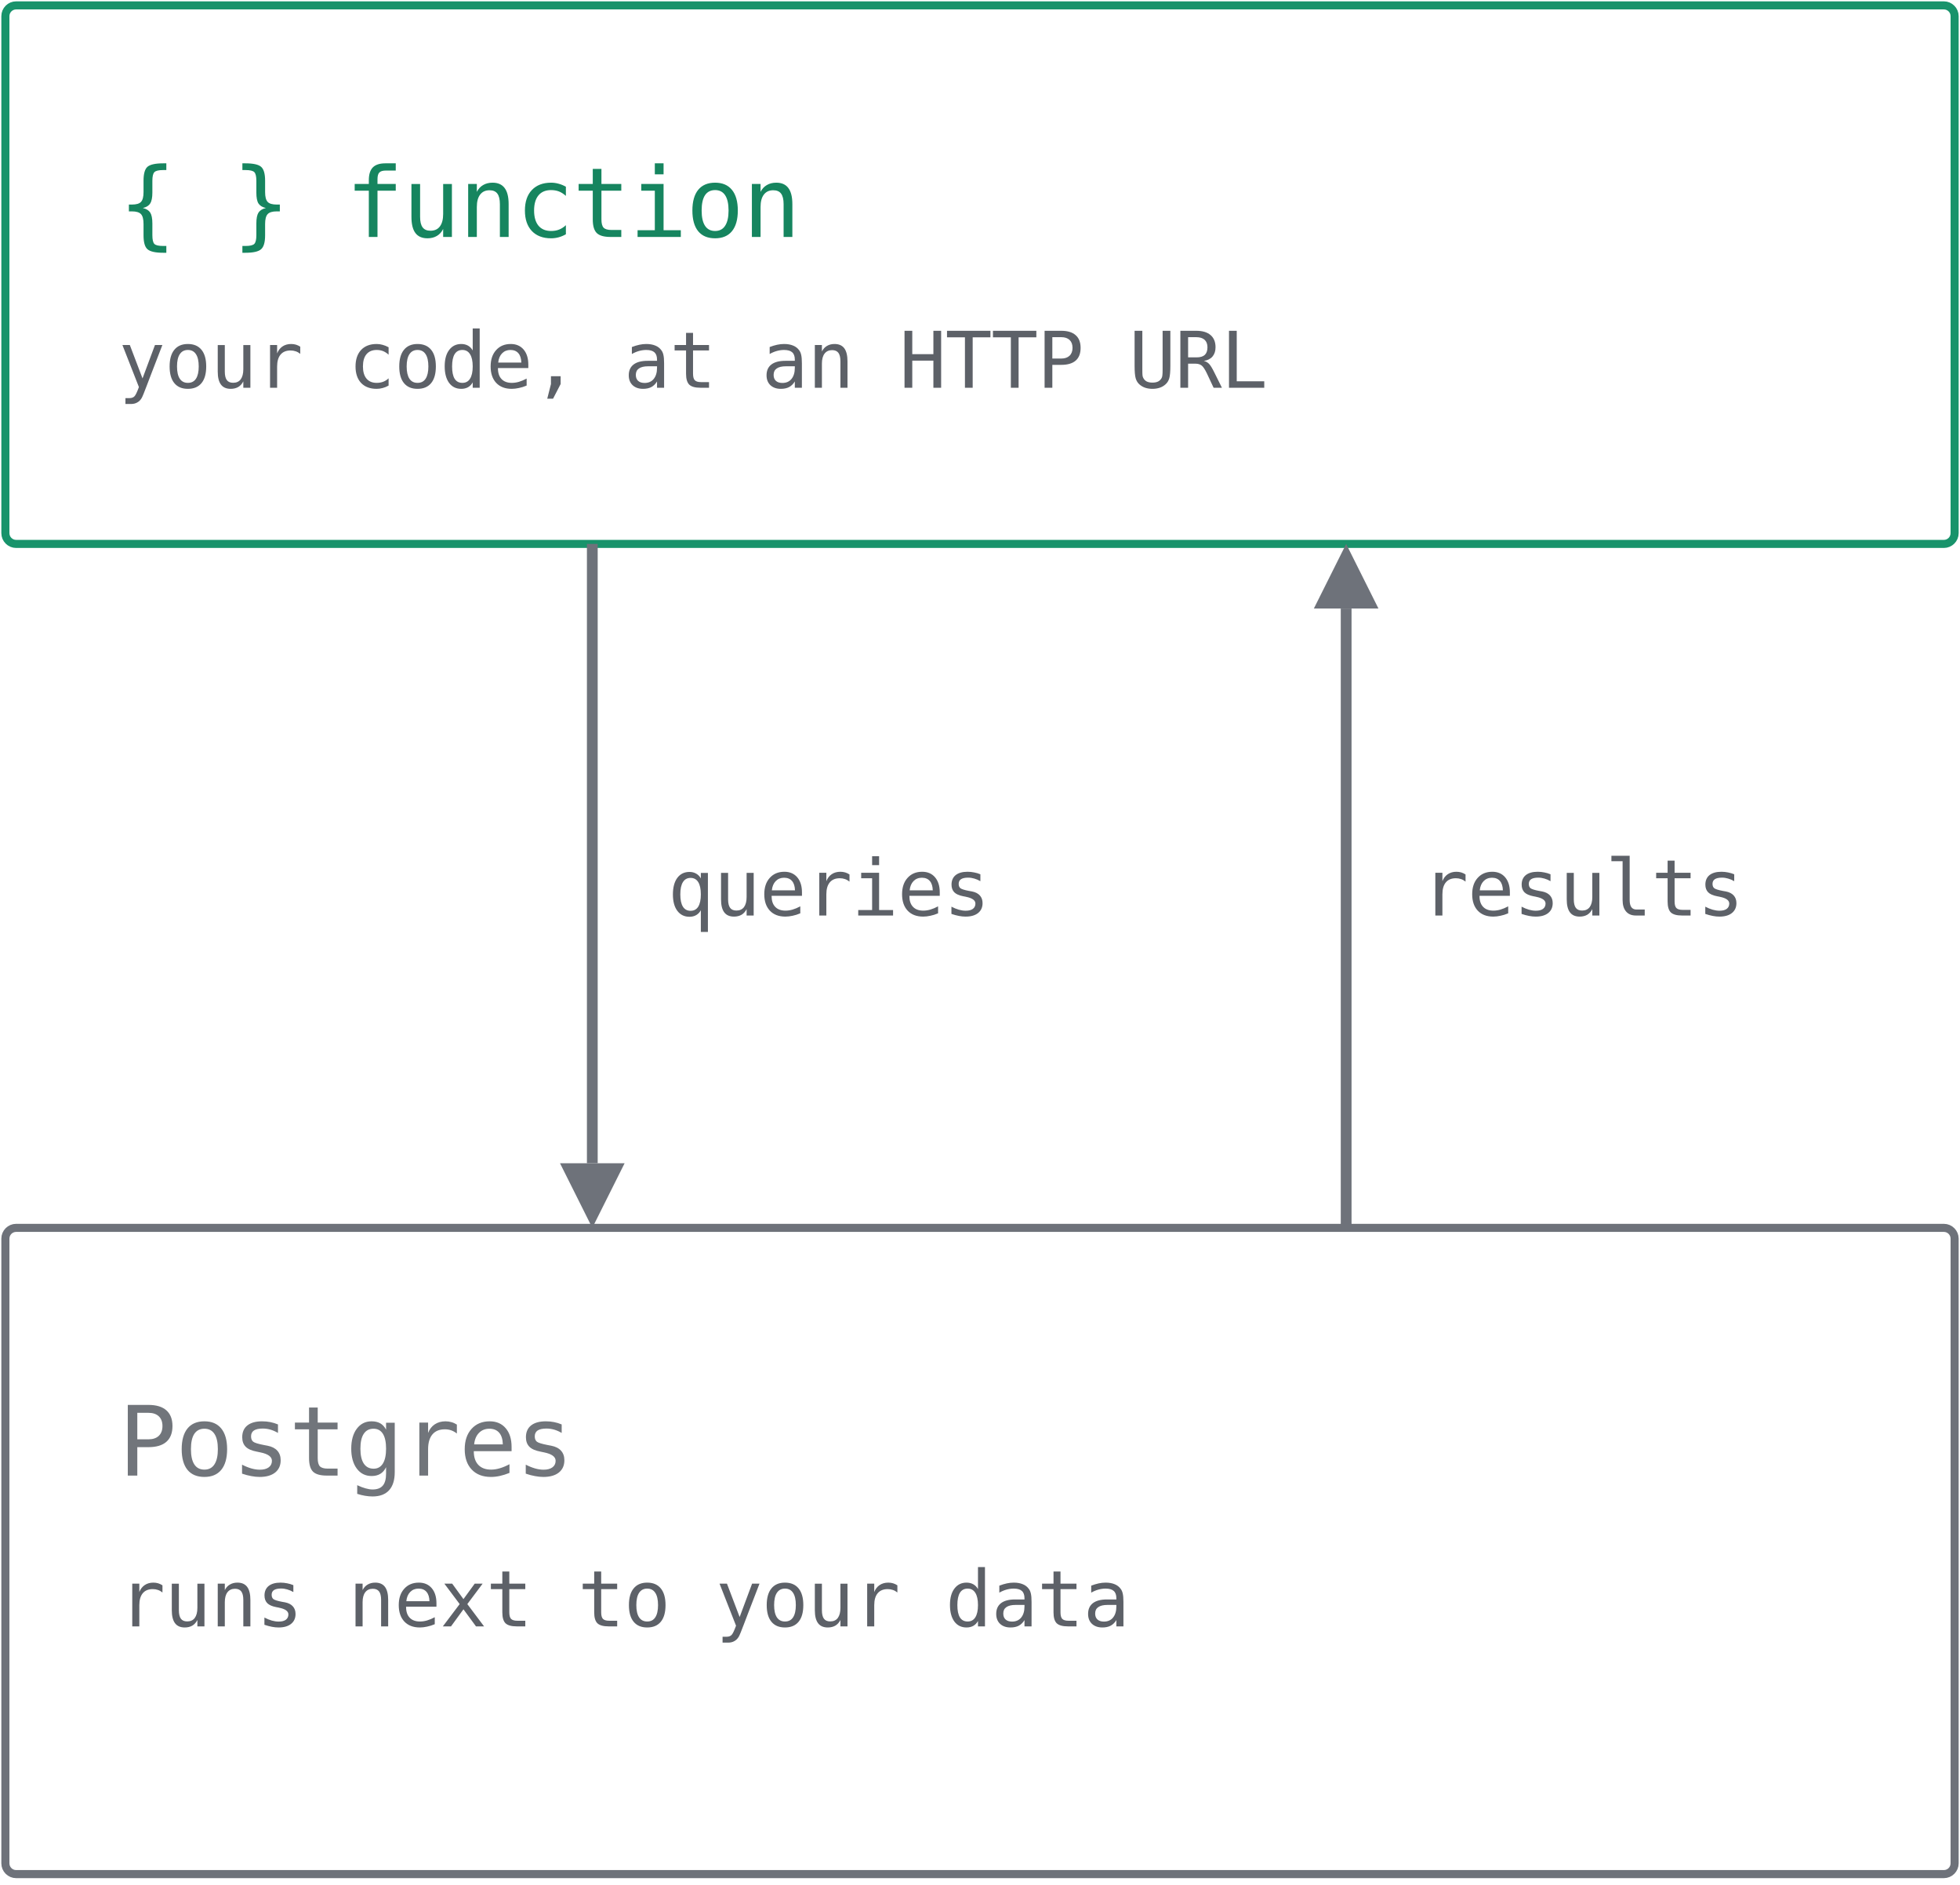
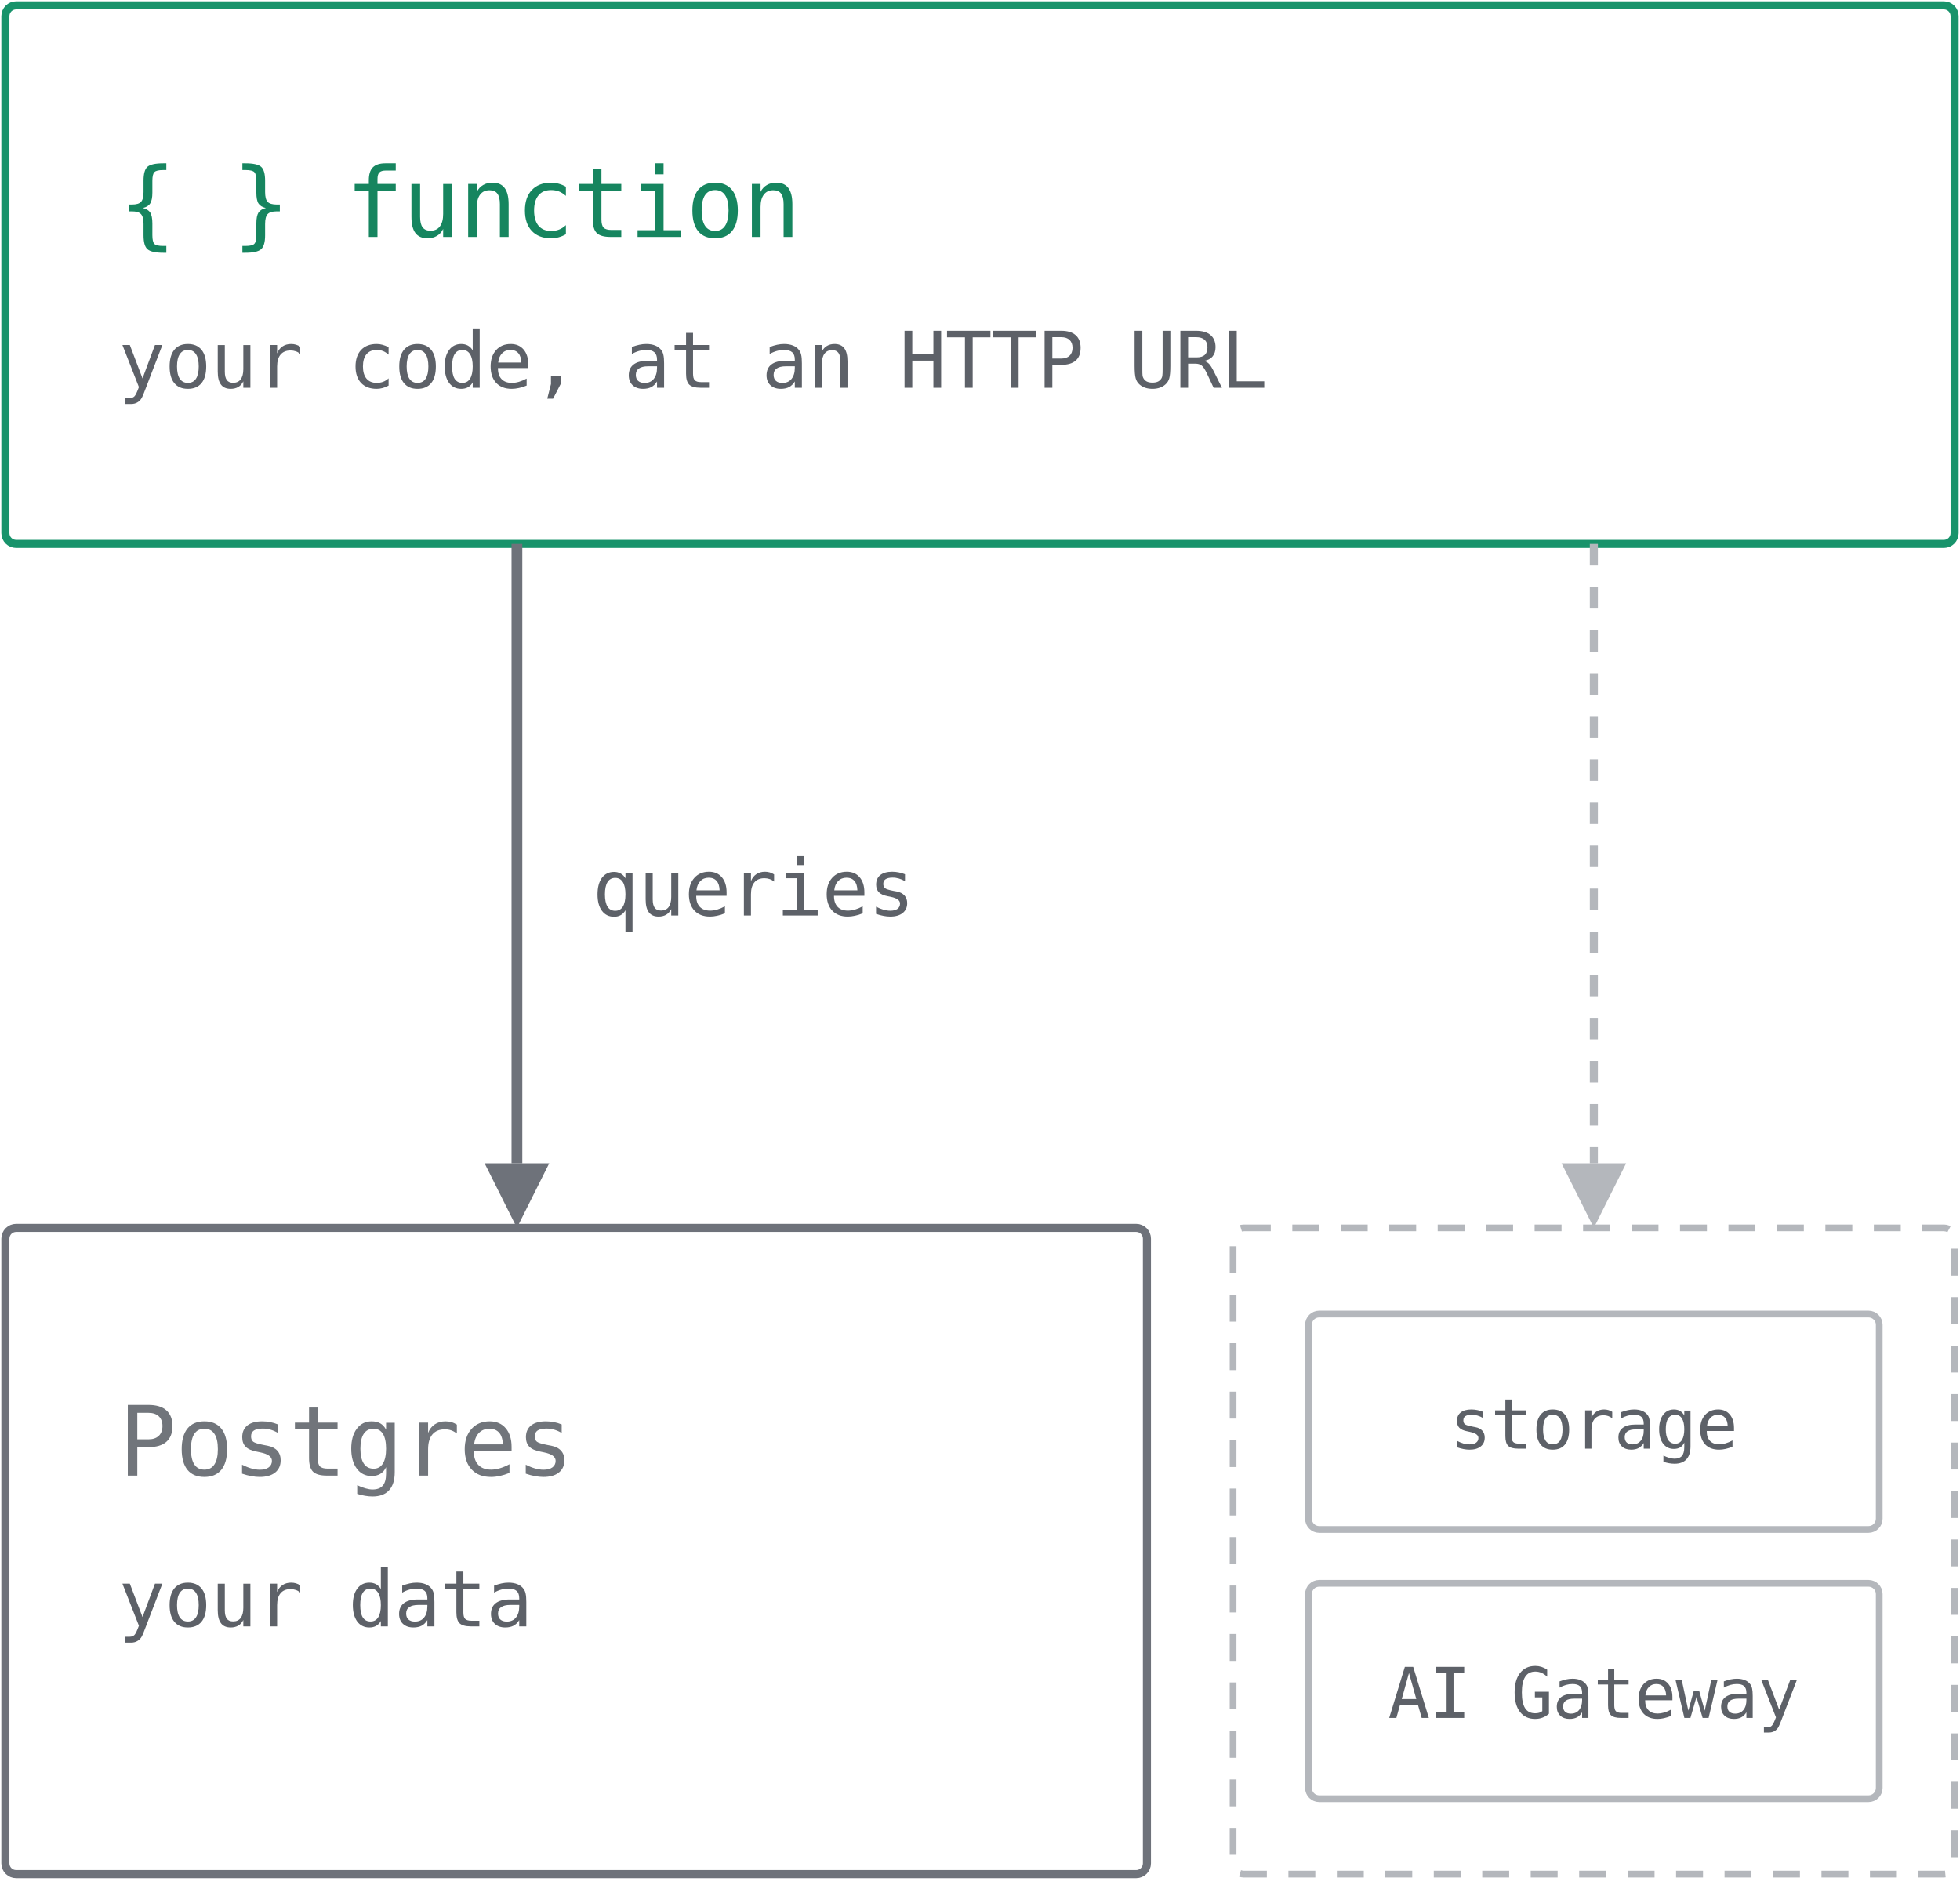
- <svg xmlns="http://www.w3.org/2000/svg" viewBox="0 0 364 350" data-name="functions" width="364" height="350">
+ <svg xmlns="http://www.w3.org/2000/svg" viewBox="0 0 364 350" data-name="functions-v2" width="364" height="350">
  <defs />
  <rect x="1" y="1" width="362" height="100" rx="2" fill="none" stroke="#18936B" stroke-width="1.5" />
  <text x="22" y="44" fill="#16855F" font-family="'Geist Mono', monospace" font-size="18" font-weight="500" letter-spacing="-0.3">{ }  function</text>
  <text x="22" y="72" fill="#5D6168" font-family="'Geist Mono', monospace" font-size="14.5" letter-spacing="-0.2">your code, at an HTTP URL</text>
-   <line x1="110" y1="101" x2="110" y2="216" stroke="#6E727A" stroke-width="2" />
-   <polygon points="110,228 104,216 116,216" fill="#6E727A" />
-   <text x="124" y="170" fill="#5D6168" font-family="'Geist Mono', monospace" font-size="14.5" letter-spacing="-0.2">queries</text>
-   <line x1="250" y1="228" x2="250" y2="113" stroke="#6E727A" stroke-width="2" />
-   <polygon points="250,101 244,113 256,113" fill="#6E727A" />
-   <text x="264" y="170" fill="#5D6168" font-family="'Geist Mono', monospace" font-size="14.5" letter-spacing="-0.2">results</text>
-   <rect x="1" y="228" width="362" height="120" rx="2" fill="none" stroke="#6E727A" stroke-width="1.5" />
+   <line x1="96" y1="101" x2="96" y2="216" stroke="#6E727A" stroke-width="2" />
+   <polygon points="96,228 90,216 102,216" fill="#6E727A" />
+   <text x="110" y="170" fill="#5D6168" font-family="'Geist Mono', monospace" font-size="14.5" letter-spacing="-0.2">queries</text>
+   <line x1="296" y1="101" x2="296" y2="216" stroke="#B4B7BC" stroke-width="1.5" stroke-dasharray="4 4" />
+   <polygon points="296,228 290,216 302,216" fill="#B4B7BC" />
+   <rect x="1" y="228" width="212" height="120" rx="2" fill="none" stroke="#6E727A" stroke-width="1.5" />
  <text x="22" y="274" fill="#71757B" font-family="'Geist Mono', monospace" font-size="18" font-weight="500" letter-spacing="-0.3">Postgres</text>
-   <text x="22" y="302" fill="#5D6168" font-family="'Geist Mono', monospace" font-size="14.5" letter-spacing="-0.2">runs next to your data</text>
+   <text x="22" y="302" fill="#5D6168" font-family="'Geist Mono', monospace" font-size="14.5" letter-spacing="-0.2">your data</text>
+   <rect x="229" y="228" width="134" height="120" rx="2" fill="none" stroke="#B4B7BC" stroke-width="1.25" stroke-dasharray="5 4" />
+   <rect x="243" y="244" width="106" height="40" rx="2" fill="none" stroke="#B4B7BC" stroke-width="1.25" />
+   <text x="296" y="269" text-anchor="middle" fill="#5D6168" font-family="'Geist Mono', monospace" font-size="13" letter-spacing="-0.2">storage</text>
+   <rect x="243" y="294" width="106" height="40" rx="2" fill="none" stroke="#B4B7BC" stroke-width="1.25" />
+   <text x="296" y="319" text-anchor="middle" fill="#5D6168" font-family="'Geist Mono', monospace" font-size="13" letter-spacing="-0.2">AI Gateway</text>
</svg>
